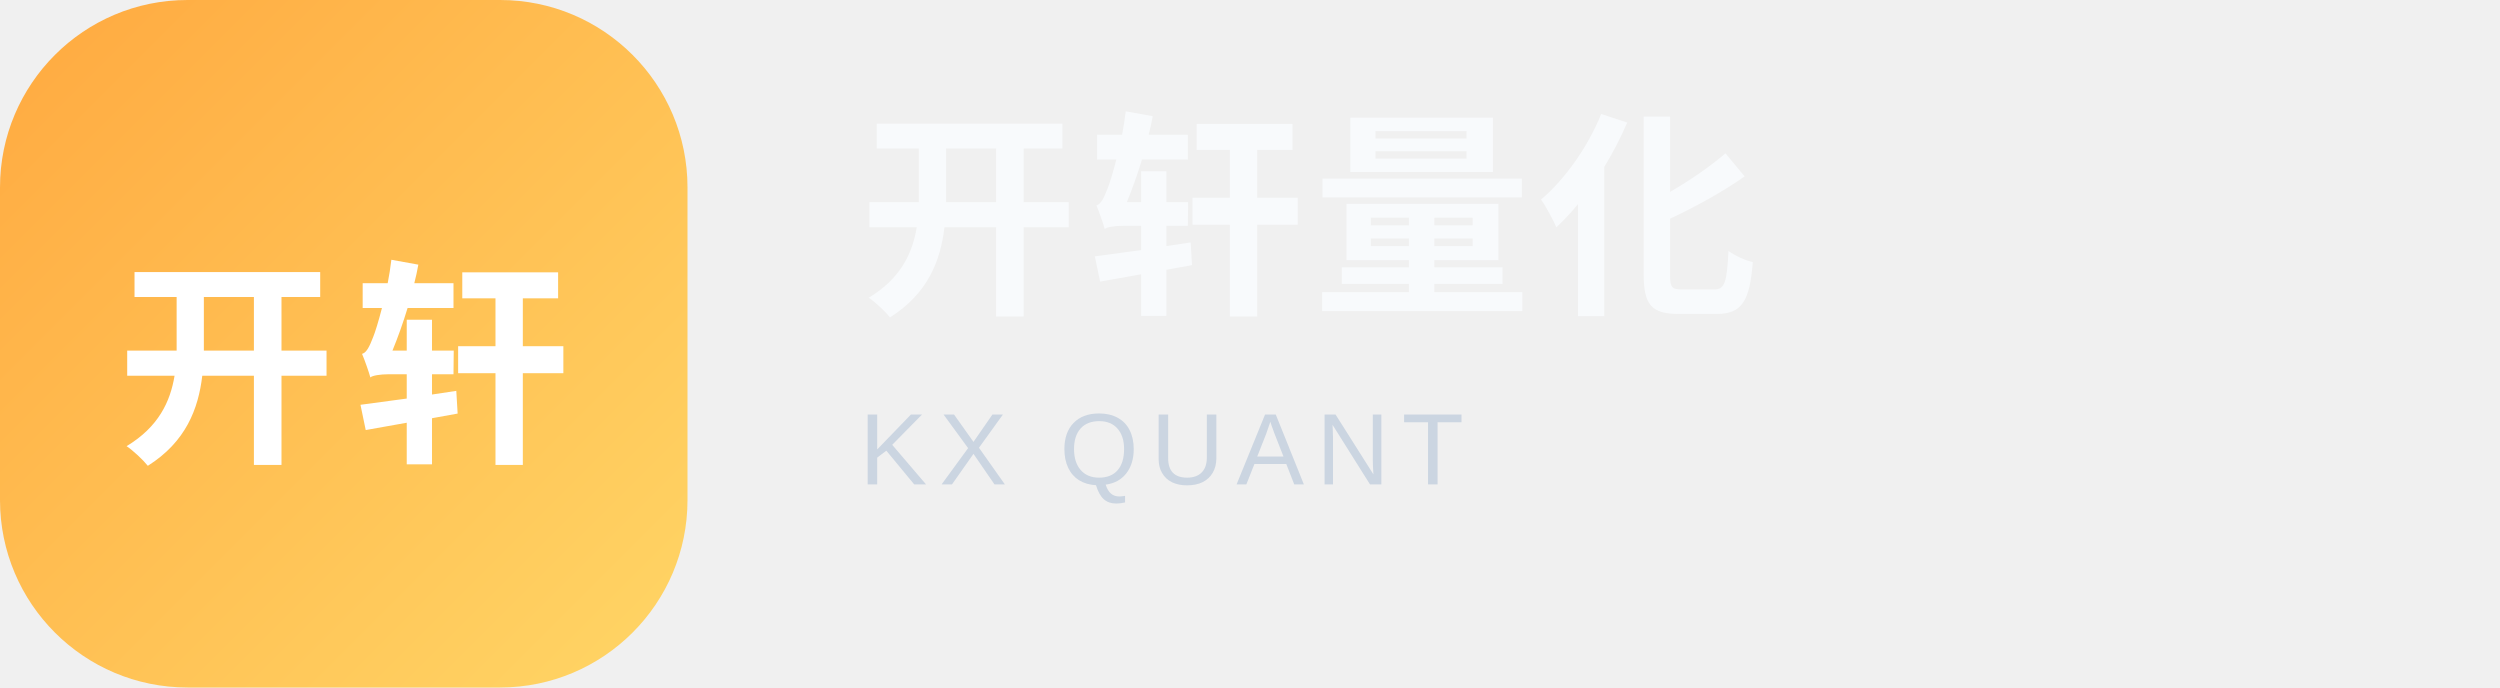
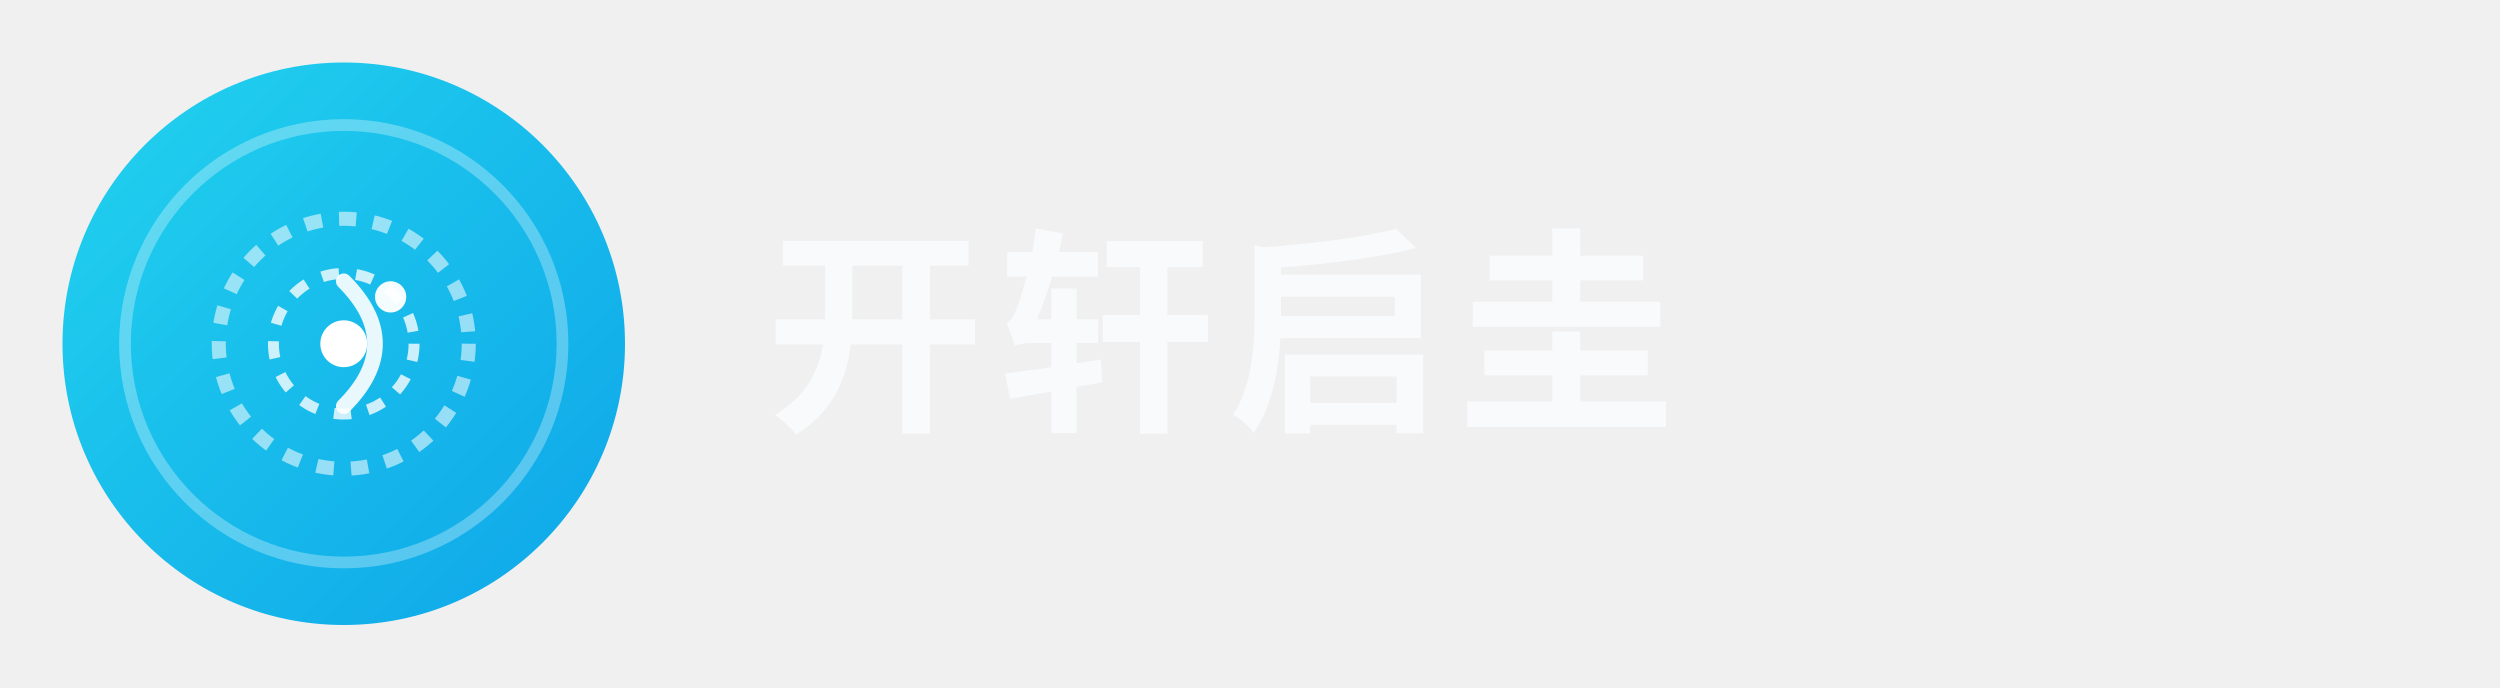
<svg xmlns="http://www.w3.org/2000/svg" width="320" height="88" viewBox="0 0 320 88" role="img" aria-labelledby="title desc">
  <defs>
    <linearGradient id="kxStockDarkGrad" x1="0%" y1="0%" x2="100%" y2="100%">
-       <stop offset="0%" stop-color="#ffa940" />
-       <stop offset="100%" stop-color="#ffd666" />
+       <stop offset="0%" stop-color="#22d3ee" />
+       <stop offset="100%" stop-color="#0ea5e9" />
    </linearGradient>
  </defs>
-   <rect x="0" y="0" width="88" height="88" rx="24" fill="url(#kxStockDarkGrad)" />
-   <text x="44" y="57" text-anchor="middle" font-family="'PingFang SC','Microsoft YaHei',sans-serif" font-size="28" font-weight="700" fill="#ffffff" letter-spacing="2">开轩</text>
-   <text x="110" y="38" font-family="'PingFang SC','Microsoft YaHei',sans-serif" font-size="28" font-weight="700" fill="#f8fafc" letter-spacing="1">开轩量化</text>
-   <text x="110" y="62" font-family="'PingFang SC','Microsoft YaHei',Arial,sans-serif" font-size="13" fill="#cbd5e1" letter-spacing="0.12em">KX QUANT</text>
+   <circle cx="44" cy="44" r="36" fill="url(#kxStockDarkGrad)" />
+   <circle cx="44" cy="44" r="28" fill="none" stroke="#ffffff" stroke-opacity="0.3" stroke-width="1.5" />
+   <circle cx="44" cy="44" r="16" fill="none" stroke="#ffffff" stroke-width="1.8" stroke-dasharray="2.2 2.2" opacity="0.55" />
+   <circle cx="44" cy="44" r="9" fill="none" stroke="#ffffff" stroke-width="1.4" stroke-dasharray="2.2 2.2" opacity="0.78" />
+   <circle cx="44" cy="44" r="3" fill="#ffffff" />
+   <path d="M44 36 Q52 44 44 52" stroke="#ffffff" stroke-width="2" stroke-linecap="round" fill="none" opacity="0.9" />
+   <circle cx="50" cy="38" r="2" fill="#ffffff" opacity="0.95" />
+   <text x="98" y="53" font-family="'PingFang SC','Microsoft YaHei',sans-serif" font-size="28" font-weight="700" fill="#f8fafc" letter-spacing="1.5">开轩启圭</text>
</svg>
